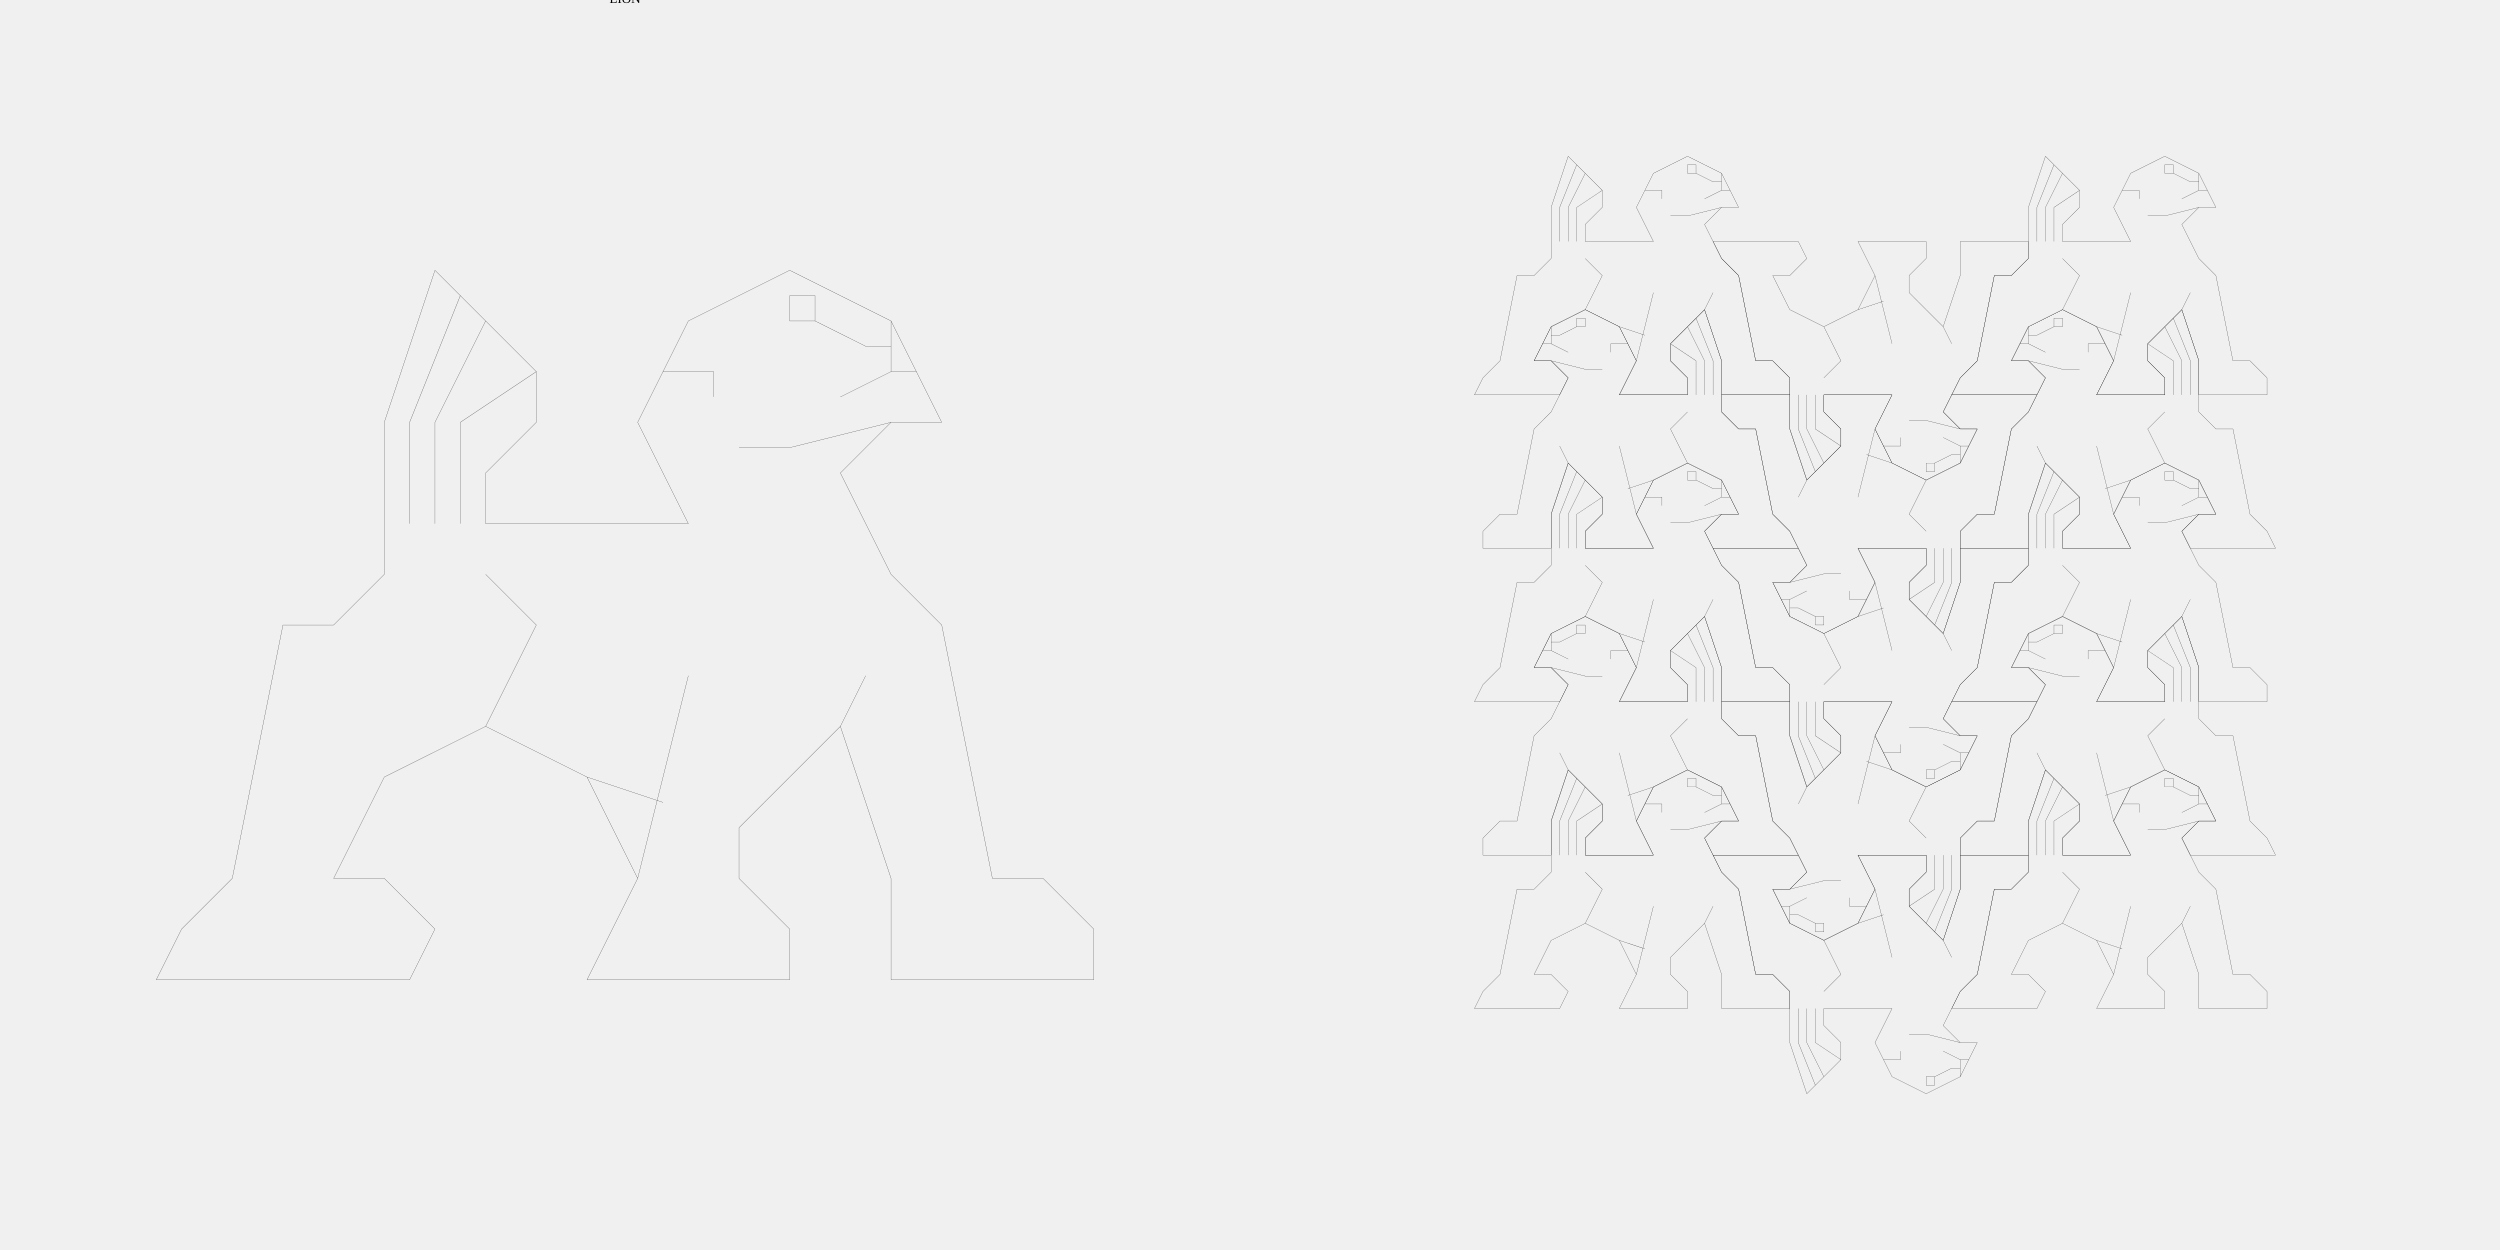
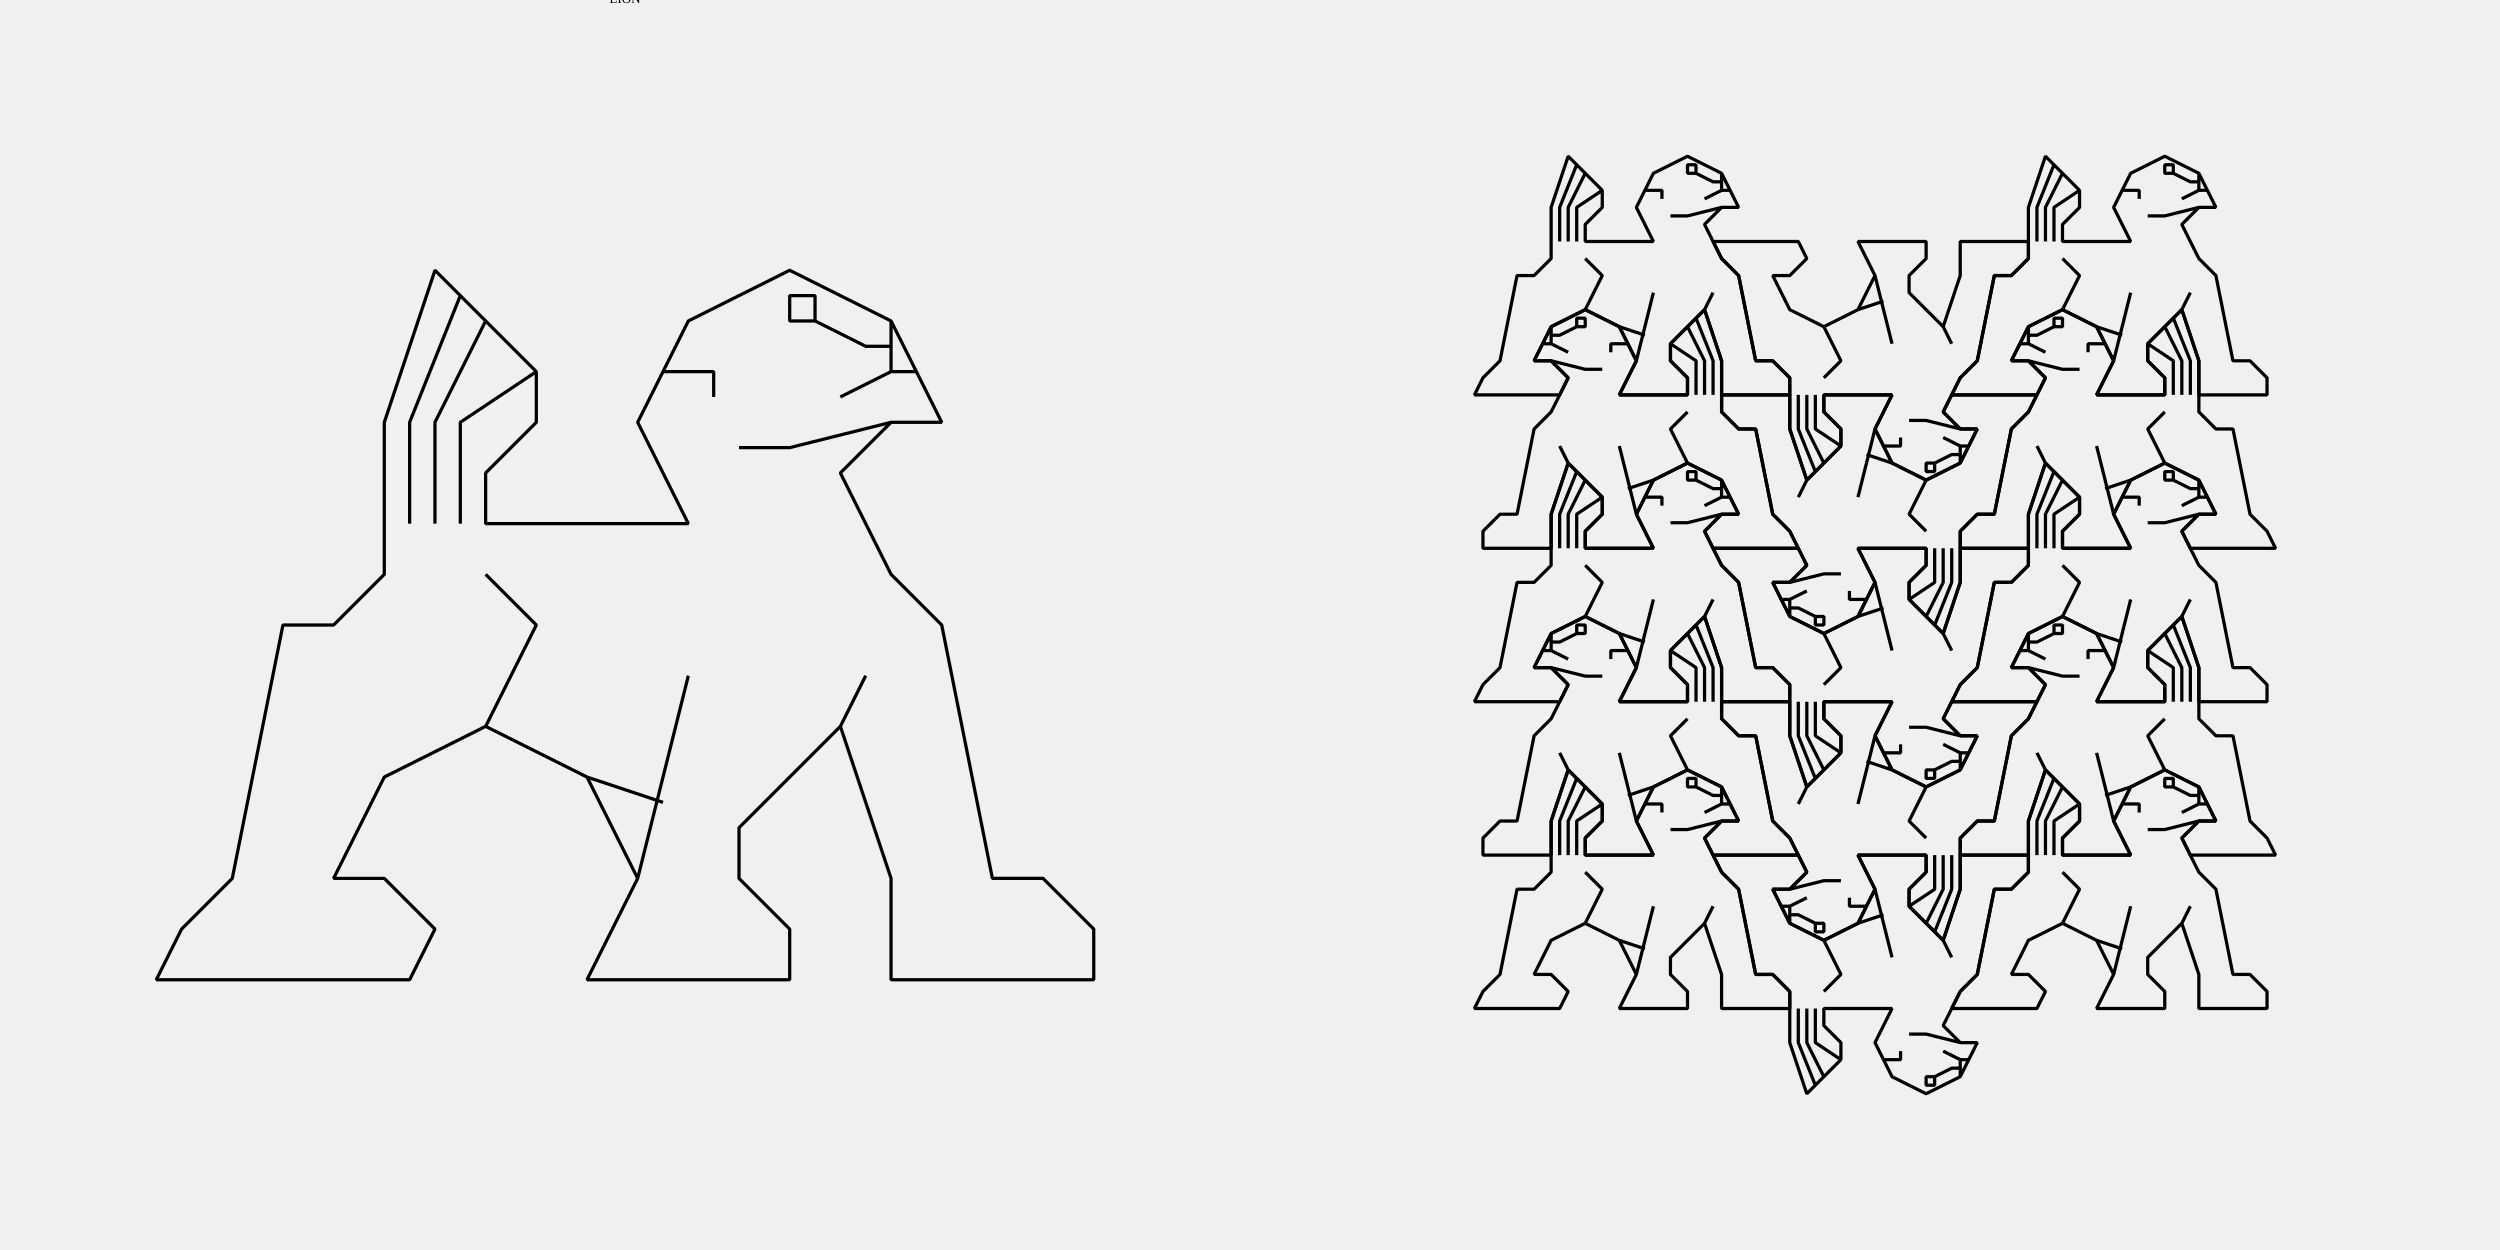
<svg xmlns="http://www.w3.org/2000/svg" font-size="1" viewBox="0.0 0.0 720.0 360" stroke="rgb(0,0,0)" width="720" stroke-opacity="1" height="360" version="1.1">
  <defs />
  <g stroke-linejoin="miter" fill-opacity="1.0" fill="rgb(240,240,240)" stroke="rgb(0,0,0)" stroke-linecap="butt" stroke-miterlimit="10.0" stroke-opacity="1.0" stroke-width="0.0">
    <path d="M 720,360 l -0,-360 h -360 l -0,360 Z" />
  </g>
-   <g stroke-linejoin="bevel" fill-opacity="0.0" fill="rgb(0,0,0)" stroke="rgb(0,0,0)" stroke-linecap="butt" stroke-miterlimit="10.0" stroke-opacity="1.0" stroke-width="5.624999999999998e-2">
+   <g stroke-linejoin="bevel" fill-opacity="0.0" fill="rgb(0,0,0)" stroke="rgb(0,0,0)" stroke-linecap="butt" stroke-miterlimit="10.0" stroke-opacity="1.0" stroke-width="0.937">
    <path d="M 586.636,69.546 v -9.818 l 4.909,-12.273 l 2.454,2.454 l -4.909,9.818 v 9.818 v -9.818 l 4.909,-9.818 l 4.909,4.909 l -7.364,4.909 v 9.818 v -9.818 l 7.364,-4.909 v 4.909 l -4.909,4.909 v 4.909 h 19.636 l -4.909,-9.818 l 2.454,-4.909 h 4.909 v 2.454 v -2.454 h -4.909 l 2.454,-4.909 l 9.818,-4.909 l 9.818,4.909 v 4.909 l -4.909,2.454 l 4.909,-2.454 h 2.454 h -2.454 v -2.454 h -2.454 l -4.909,-2.454 h -2.454 v -2.454 h 2.454 v 2.454 l 4.909,2.454 h 2.454 v -2.454 l 4.909,9.818 h -4.909 l -9.818,2.454 h -4.909 h 4.909 l 9.818,-2.454 l -4.909,4.909 l 4.909,9.818 l 4.909,4.909 l 4.909,24.546 h 4.909 l 4.909,4.909 v 4.909 h -19.636 v -9.818 l -4.909,-14.727 l 2.454,-4.909 l -2.454,4.909 l -9.818,9.818 v 4.909 l 4.909,4.909 v 4.909 h -19.636 l 4.909,-9.818 l 4.909,-19.636 l -4.909,19.636 l -4.909,-9.818 l 7.364,2.454 l -7.364,-2.454 l -9.818,-4.909 l 4.909,-9.818 l -4.909,-4.909 l 4.909,4.909 l -4.909,9.818 l -9.818,4.909 l -4.909,9.818 h 4.909 l 4.909,4.909 l -2.454,4.909 h -24.546 l 2.454,-4.909 l 4.909,-4.909 l 4.909,-24.546 h 4.909 l 4.909,-4.909 v -14.727 l 4.909,-14.727 l 2.454,2.454 l -4.909,12.273 v 9.818 " />
  </g>
-   <g stroke-linejoin="bevel" fill-opacity="0.0" fill="rgb(0,0,0)" stroke="rgb(0,0,0)" stroke-linecap="butt" stroke-miterlimit="10.0" stroke-opacity="1.0" stroke-width="5.624999999999998e-2">
+   <g stroke-linejoin="bevel" fill-opacity="0.0" fill="rgb(0,0,0)" stroke="rgb(0,0,0)" stroke-linecap="butt" stroke-miterlimit="10.0" stroke-opacity="1.0" stroke-width="0.937">
    <path d="M 630.818,113.727 v -9.818 l -4.909,-12.273 l -2.454,2.454 l 4.909,9.818 v 9.818 v -9.818 l -4.909,-9.818 l -4.909,4.909 l 7.364,4.909 v 9.818 v -9.818 l -7.364,-4.909 v 4.909 l 4.909,4.909 v 4.909 h -19.636 l 4.909,-9.818 l -2.454,-4.909 h -4.909 v 2.454 v -2.454 h 4.909 l -2.454,-4.909 l -9.818,-4.909 l -9.818,4.909 v 4.909 l 4.909,2.454 l -4.909,-2.454 h -2.454 h 2.454 v -2.454 h 2.454 l 4.909,-2.454 h 2.454 v -2.454 h -2.454 v 2.454 l -4.909,2.454 h -2.454 v -2.454 l -4.909,9.818 h 4.909 l 9.818,2.454 h 4.909 h -4.909 l -9.818,-2.454 l 4.909,4.909 l -4.909,9.818 l -4.909,4.909 l -4.909,24.546 h -4.909 l -4.909,4.909 v 4.909 h 19.636 v -9.818 l 4.909,-14.727 l -2.454,-4.909 l 2.454,4.909 l 9.818,9.818 v 4.909 l -4.909,4.909 v 4.909 h 19.636 l -4.909,-9.818 l -4.909,-19.636 l 4.909,19.636 l 4.909,-9.818 l -7.364,2.454 l 7.364,-2.454 l 9.818,-4.909 l -4.909,-9.818 l 4.909,-4.909 l -4.909,4.909 l 4.909,9.818 l 9.818,4.909 l 4.909,9.818 h -4.909 l -4.909,4.909 l 2.454,4.909 h 24.546 l -2.454,-4.909 l -4.909,-4.909 l -4.909,-24.546 h -4.909 l -4.909,-4.909 v -14.727 l -4.909,-14.727 l -2.454,2.454 l 4.909,12.273 v 9.818 " />
  </g>
-   <g stroke-linejoin="bevel" fill-opacity="0.0" fill="rgb(0,0,0)" stroke="rgb(0,0,0)" stroke-linecap="butt" stroke-miterlimit="10.0" stroke-opacity="1.0" stroke-width="5.624999999999998e-2">
+   <g stroke-linejoin="bevel" fill-opacity="0.0" fill="rgb(0,0,0)" stroke="rgb(0,0,0)" stroke-linecap="butt" stroke-miterlimit="10.0" stroke-opacity="1.0" stroke-width="0.937">
    <path d="M 586.636,157.909 v -9.818 l 4.909,-12.273 l 2.454,2.454 l -4.909,9.818 v 9.818 v -9.818 l 4.909,-9.818 l 4.909,4.909 l -7.364,4.909 v 9.818 v -9.818 l 7.364,-4.909 v 4.909 l -4.909,4.909 v 4.909 h 19.636 l -4.909,-9.818 l 2.454,-4.909 h 4.909 v 2.454 v -2.454 h -4.909 l 2.454,-4.909 l 9.818,-4.909 l 9.818,4.909 v 4.909 l -4.909,2.454 l 4.909,-2.454 h 2.454 h -2.454 v -2.454 h -2.454 l -4.909,-2.454 h -2.454 v -2.454 h 2.454 v 2.454 l 4.909,2.454 h 2.454 v -2.454 l 4.909,9.818 h -4.909 l -9.818,2.454 h -4.909 h 4.909 l 9.818,-2.454 l -4.909,4.909 l 4.909,9.818 l 4.909,4.909 l 4.909,24.546 h 4.909 l 4.909,4.909 v 4.909 h -19.636 v -9.818 l -4.909,-14.727 l 2.454,-4.909 l -2.454,4.909 l -9.818,9.818 v 4.909 l 4.909,4.909 v 4.909 h -19.636 l 4.909,-9.818 l 4.909,-19.636 l -4.909,19.636 l -4.909,-9.818 l 7.364,2.454 l -7.364,-2.454 l -9.818,-4.909 l 4.909,-9.818 l -4.909,-4.909 l 4.909,4.909 l -4.909,9.818 l -9.818,4.909 l -4.909,9.818 h 4.909 l 4.909,4.909 l -2.454,4.909 h -24.546 l 2.454,-4.909 l 4.909,-4.909 l 4.909,-24.546 h 4.909 l 4.909,-4.909 v -14.727 l 4.909,-14.727 l 2.454,2.454 l -4.909,12.273 v 9.818 " />
  </g>
-   <g stroke-linejoin="bevel" fill-opacity="0.0" fill="rgb(0,0,0)" stroke="rgb(0,0,0)" stroke-linecap="butt" stroke-miterlimit="10.0" stroke-opacity="1.0" stroke-width="5.624999999999998e-2">
+   <g stroke-linejoin="bevel" fill-opacity="0.0" fill="rgb(0,0,0)" stroke="rgb(0,0,0)" stroke-linecap="butt" stroke-miterlimit="10.0" stroke-opacity="1.0" stroke-width="0.937">
    <path d="M 630.818,202.091 v -9.818 l -4.909,-12.273 l -2.454,2.454 l 4.909,9.818 v 9.818 v -9.818 l -4.909,-9.818 l -4.909,4.909 l 7.364,4.909 v 9.818 v -9.818 l -7.364,-4.909 v 4.909 l 4.909,4.909 v 4.909 h -19.636 l 4.909,-9.818 l -2.454,-4.909 h -4.909 v 2.454 v -2.454 h 4.909 l -2.454,-4.909 l -9.818,-4.909 l -9.818,4.909 v 4.909 l 4.909,2.454 l -4.909,-2.454 h -2.454 h 2.454 v -2.454 h 2.454 l 4.909,-2.454 h 2.454 v -2.454 h -2.454 v 2.454 l -4.909,2.454 h -2.454 v -2.454 l -4.909,9.818 h 4.909 l 9.818,2.454 h 4.909 h -4.909 l -9.818,-2.454 l 4.909,4.909 l -4.909,9.818 l -4.909,4.909 l -4.909,24.546 h -4.909 l -4.909,4.909 v 4.909 h 19.636 v -9.818 l 4.909,-14.727 l -2.454,-4.909 l 2.454,4.909 l 9.818,9.818 v 4.909 l -4.909,4.909 v 4.909 h 19.636 l -4.909,-9.818 l -4.909,-19.636 l 4.909,19.636 l 4.909,-9.818 l -7.364,2.454 l 7.364,-2.454 l 9.818,-4.909 l -4.909,-9.818 l 4.909,-4.909 l -4.909,4.909 l 4.909,9.818 l 9.818,4.909 l 4.909,9.818 h -4.909 l -4.909,4.909 l 2.454,4.909 h 24.546 l -2.454,-4.909 l -4.909,-4.909 l -4.909,-24.546 h -4.909 l -4.909,-4.909 v -14.727 l -4.909,-14.727 l -2.454,2.454 l 4.909,12.273 v 9.818 " />
  </g>
-   <g stroke-linejoin="bevel" fill-opacity="0.0" fill="rgb(0,0,0)" stroke="rgb(0,0,0)" stroke-linecap="butt" stroke-miterlimit="10.0" stroke-opacity="1.0" stroke-width="5.624999999999998e-2">
+   <g stroke-linejoin="bevel" fill-opacity="0.0" fill="rgb(0,0,0)" stroke="rgb(0,0,0)" stroke-linecap="butt" stroke-miterlimit="10.0" stroke-opacity="1.0" stroke-width="0.937">
    <path d="M 586.636,246.273 v -9.818 l 4.909,-12.273 l 2.454,2.454 l -4.909,9.818 v 9.818 v -9.818 l 4.909,-9.818 l 4.909,4.909 l -7.364,4.909 v 9.818 v -9.818 l 7.364,-4.909 v 4.909 l -4.909,4.909 v 4.909 h 19.636 l -4.909,-9.818 l 2.454,-4.909 h 4.909 v 2.454 v -2.454 h -4.909 l 2.454,-4.909 l 9.818,-4.909 l 9.818,4.909 v 4.909 l -4.909,2.454 l 4.909,-2.454 h 2.454 h -2.454 v -2.454 h -2.454 l -4.909,-2.454 h -2.454 v -2.454 h 2.454 v 2.454 l 4.909,2.454 h 2.454 v -2.454 l 4.909,9.818 h -4.909 l -9.818,2.454 h -4.909 h 4.909 l 9.818,-2.454 l -4.909,4.909 l 4.909,9.818 l 4.909,4.909 l 4.909,24.546 h 4.909 l 4.909,4.909 v 4.909 h -19.636 v -9.818 l -4.909,-14.727 l 2.454,-4.909 l -2.454,4.909 l -9.818,9.818 v 4.909 l 4.909,4.909 v 4.909 h -19.636 l 4.909,-9.818 l 4.909,-19.636 l -4.909,19.636 l -4.909,-9.818 l 7.364,2.454 l -7.364,-2.454 l -9.818,-4.909 l 4.909,-9.818 l -4.909,-4.909 l 4.909,4.909 l -4.909,9.818 l -9.818,4.909 l -4.909,9.818 h 4.909 l 4.909,4.909 l -2.454,4.909 h -24.546 l 2.454,-4.909 l 4.909,-4.909 l 4.909,-24.546 h 4.909 l 4.909,-4.909 v -14.727 l 4.909,-14.727 l 2.454,2.454 l -4.909,12.273 v 9.818 " />
  </g>
-   <g stroke-linejoin="bevel" fill-opacity="0.0" fill="rgb(0,0,0)" stroke="rgb(0,0,0)" stroke-linecap="butt" stroke-miterlimit="10.0" stroke-opacity="1.0" stroke-width="5.624999999999998e-2">
+   <g stroke-linejoin="bevel" fill-opacity="0.0" fill="rgb(0,0,0)" stroke="rgb(0,0,0)" stroke-linecap="butt" stroke-miterlimit="10.0" stroke-opacity="1.0" stroke-width="0.937">
    <path d="M 517.909,113.727 v 9.818 l 4.909,12.273 l 2.454,-2.454 l -4.909,-9.818 v -9.818 v 9.818 l 4.909,9.818 l 4.909,-4.909 l -7.364,-4.909 v -9.818 v 9.818 l 7.364,4.909 v -4.909 l -4.909,-4.909 v -4.909 h 19.636 l -4.909,9.818 l 2.454,4.909 h 4.909 v -2.454 v 2.454 h -4.909 l 2.454,4.909 l 9.818,4.909 l 9.818,-4.909 v -4.909 l -4.909,-2.454 l 4.909,2.454 h 2.454 h -2.454 v 2.454 h -2.454 l -4.909,2.454 h -2.454 v 2.454 h 2.454 v -2.454 l 4.909,-2.454 h 2.454 v 2.454 l 4.909,-9.818 h -4.909 l -9.818,-2.454 h -4.909 h 4.909 l 9.818,2.454 l -4.909,-4.909 l 4.909,-9.818 l 4.909,-4.909 l 4.909,-24.546 h 4.909 l 4.909,-4.909 v -4.909 h -19.636 v 9.818 l -4.909,14.727 l 2.454,4.909 l -2.454,-4.909 l -9.818,-9.818 v -4.909 l 4.909,-4.909 v -4.909 h -19.636 l 4.909,9.818 l 4.909,19.636 l -4.909,-19.636 l -4.909,9.818 l 7.364,-2.454 l -7.364,2.454 l -9.818,4.909 l 4.909,9.818 l -4.909,4.909 l 4.909,-4.909 l -4.909,-9.818 l -9.818,-4.909 l -4.909,-9.818 h 4.909 l 4.909,-4.909 l -2.454,-4.909 h -24.546 l 2.454,4.909 l 4.909,4.909 l 4.909,24.546 h 4.909 l 4.909,4.909 v 14.727 l 4.909,14.727 l 2.454,-2.454 l -4.909,-12.273 v -9.818 " />
  </g>
-   <g stroke-linejoin="bevel" fill-opacity="0.0" fill="rgb(0,0,0)" stroke="rgb(0,0,0)" stroke-linecap="butt" stroke-miterlimit="10.0" stroke-opacity="1.0" stroke-width="5.624999999999998e-2">
+   <g stroke-linejoin="bevel" fill-opacity="0.0" fill="rgb(0,0,0)" stroke="rgb(0,0,0)" stroke-linecap="butt" stroke-miterlimit="10.0" stroke-opacity="1.0" stroke-width="0.937">
    <path d="M 562.091,157.909 v 9.818 l -4.909,12.273 l -2.454,-2.454 l 4.909,-9.818 v -9.818 v 9.818 l -4.909,9.818 l -4.909,-4.909 l 7.364,-4.909 v -9.818 v 9.818 l -7.364,4.909 v -4.909 l 4.909,-4.909 v -4.909 h -19.636 l 4.909,9.818 l -2.454,4.909 h -4.909 v -2.454 v 2.454 h 4.909 l -2.454,4.909 l -9.818,4.909 l -9.818,-4.909 v -4.909 l 4.909,-2.454 l -4.909,2.454 h -2.454 h 2.454 v 2.454 h 2.454 l 4.909,2.454 h 2.454 v 2.454 h -2.454 v -2.454 l -4.909,-2.454 h -2.454 v 2.454 l -4.909,-9.818 h 4.909 l 9.818,-2.454 h 4.909 h -4.909 l -9.818,2.454 l 4.909,-4.909 l -4.909,-9.818 l -4.909,-4.909 l -4.909,-24.546 h -4.909 l -4.909,-4.909 v -4.909 h 19.636 v 9.818 l 4.909,14.727 l -2.454,4.909 l 2.454,-4.909 l 9.818,-9.818 v -4.909 l -4.909,-4.909 v -4.909 h 19.636 l -4.909,9.818 l -4.909,19.636 l 4.909,-19.636 l 4.909,9.818 l -7.364,-2.454 l 7.364,2.454 l 9.818,4.909 l -4.909,9.818 l 4.909,4.909 l -4.909,-4.909 l 4.909,-9.818 l 9.818,-4.909 l 4.909,-9.818 h -4.909 l -4.909,-4.909 l 2.454,-4.909 h 24.546 l -2.454,4.909 l -4.909,4.909 l -4.909,24.546 h -4.909 l -4.909,4.909 v 14.727 l -4.909,14.727 l -2.454,-2.454 l 4.909,-12.273 v -9.818 " />
  </g>
-   <g stroke-linejoin="bevel" fill-opacity="0.0" fill="rgb(0,0,0)" stroke="rgb(0,0,0)" stroke-linecap="butt" stroke-miterlimit="10.0" stroke-opacity="1.0" stroke-width="5.624999999999998e-2">
+   <g stroke-linejoin="bevel" fill-opacity="0.0" fill="rgb(0,0,0)" stroke="rgb(0,0,0)" stroke-linecap="butt" stroke-miterlimit="10.0" stroke-opacity="1.0" stroke-width="0.937">
    <path d="M 517.909,202.091 v 9.818 l 4.909,12.273 l 2.454,-2.454 l -4.909,-9.818 v -9.818 v 9.818 l 4.909,9.818 l 4.909,-4.909 l -7.364,-4.909 v -9.818 v 9.818 l 7.364,4.909 v -4.909 l -4.909,-4.909 v -4.909 h 19.636 l -4.909,9.818 l 2.454,4.909 h 4.909 v -2.454 v 2.454 h -4.909 l 2.454,4.909 l 9.818,4.909 l 9.818,-4.909 v -4.909 l -4.909,-2.454 l 4.909,2.454 h 2.454 h -2.454 v 2.454 h -2.454 l -4.909,2.454 h -2.454 v 2.454 h 2.454 v -2.454 l 4.909,-2.454 h 2.454 v 2.454 l 4.909,-9.818 h -4.909 l -9.818,-2.454 h -4.909 h 4.909 l 9.818,2.454 l -4.909,-4.909 l 4.909,-9.818 l 4.909,-4.909 l 4.909,-24.546 h 4.909 l 4.909,-4.909 v -4.909 h -19.636 v 9.818 l -4.909,14.727 l 2.454,4.909 l -2.454,-4.909 l -9.818,-9.818 v -4.909 l 4.909,-4.909 v -4.909 h -19.636 l 4.909,9.818 l 4.909,19.636 l -4.909,-19.636 l -4.909,9.818 l 7.364,-2.454 l -7.364,2.454 l -9.818,4.909 l 4.909,9.818 l -4.909,4.909 l 4.909,-4.909 l -4.909,-9.818 l -9.818,-4.909 l -4.909,-9.818 h 4.909 l 4.909,-4.909 l -2.454,-4.909 h -24.546 l 2.454,4.909 l 4.909,4.909 l 4.909,24.546 h 4.909 l 4.909,4.909 v 14.727 l 4.909,14.727 l 2.454,-2.454 l -4.909,-12.273 v -9.818 " />
  </g>
-   <g stroke-linejoin="bevel" fill-opacity="0.0" fill="rgb(0,0,0)" stroke="rgb(0,0,0)" stroke-linecap="butt" stroke-miterlimit="10.0" stroke-opacity="1.0" stroke-width="5.624999999999998e-2">
+   <g stroke-linejoin="bevel" fill-opacity="0.0" fill="rgb(0,0,0)" stroke="rgb(0,0,0)" stroke-linecap="butt" stroke-miterlimit="10.0" stroke-opacity="1.0" stroke-width="0.937">
    <path d="M 562.091,246.273 v 9.818 l -4.909,12.273 l -2.454,-2.454 l 4.909,-9.818 v -9.818 v 9.818 l -4.909,9.818 l -4.909,-4.909 l 7.364,-4.909 v -9.818 v 9.818 l -7.364,4.909 v -4.909 l 4.909,-4.909 v -4.909 h -19.636 l 4.909,9.818 l -2.454,4.909 h -4.909 v -2.454 v 2.454 h 4.909 l -2.454,4.909 l -9.818,4.909 l -9.818,-4.909 v -4.909 l 4.909,-2.454 l -4.909,2.454 h -2.454 h 2.454 v 2.454 h 2.454 l 4.909,2.454 h 2.454 v 2.454 h -2.454 v -2.454 l -4.909,-2.454 h -2.454 v 2.454 l -4.909,-9.818 h 4.909 l 9.818,-2.454 h 4.909 h -4.909 l -9.818,2.454 l 4.909,-4.909 l -4.909,-9.818 l -4.909,-4.909 l -4.909,-24.546 h -4.909 l -4.909,-4.909 v -4.909 h 19.636 v 9.818 l 4.909,14.727 l -2.454,4.909 l 2.454,-4.909 l 9.818,-9.818 v -4.909 l -4.909,-4.909 v -4.909 h 19.636 l -4.909,9.818 l -4.909,19.636 l 4.909,-19.636 l 4.909,9.818 l -7.364,-2.454 l 7.364,2.454 l 9.818,4.909 l -4.909,9.818 l 4.909,4.909 l -4.909,-4.909 l 4.909,-9.818 l 9.818,-4.909 l 4.909,-9.818 h -4.909 l -4.909,-4.909 l 2.454,-4.909 h 24.546 l -2.454,4.909 l -4.909,4.909 l -4.909,24.546 h -4.909 l -4.909,4.909 v 14.727 l -4.909,14.727 l -2.454,-2.454 l 4.909,-12.273 v -9.818 " />
  </g>
-   <g stroke-linejoin="bevel" fill-opacity="0.0" fill="rgb(0,0,0)" stroke="rgb(0,0,0)" stroke-linecap="butt" stroke-miterlimit="10.0" stroke-opacity="1.0" stroke-width="5.624999999999998e-2">
+   <g stroke-linejoin="bevel" fill-opacity="0.0" fill="rgb(0,0,0)" stroke="rgb(0,0,0)" stroke-linecap="butt" stroke-miterlimit="10.0" stroke-opacity="1.0" stroke-width="0.937">
    <path d="M 517.909,290.454 v 9.818 l 4.909,12.273 l 2.454,-2.454 l -4.909,-9.818 v -9.818 v 9.818 l 4.909,9.818 l 4.909,-4.909 l -7.364,-4.909 v -9.818 v 9.818 l 7.364,4.909 v -4.909 l -4.909,-4.909 v -4.909 h 19.636 l -4.909,9.818 l 2.454,4.909 h 4.909 v -2.454 v 2.454 h -4.909 l 2.454,4.909 l 9.818,4.909 l 9.818,-4.909 v -4.909 l -4.909,-2.454 l 4.909,2.454 h 2.454 h -2.454 v 2.454 h -2.454 l -4.909,2.454 h -2.454 v 2.454 h 2.454 v -2.454 l 4.909,-2.454 h 2.454 v 2.454 l 4.909,-9.818 h -4.909 l -9.818,-2.454 h -4.909 h 4.909 l 9.818,2.454 l -4.909,-4.909 l 4.909,-9.818 l 4.909,-4.909 l 4.909,-24.546 h 4.909 l 4.909,-4.909 v -4.909 h -19.636 v 9.818 l -4.909,14.727 l 2.454,4.909 l -2.454,-4.909 l -9.818,-9.818 v -4.909 l 4.909,-4.909 v -4.909 h -19.636 l 4.909,9.818 l 4.909,19.636 l -4.909,-19.636 l -4.909,9.818 l 7.364,-2.454 l -7.364,2.454 l -9.818,4.909 l 4.909,9.818 l -4.909,4.909 l 4.909,-4.909 l -4.909,-9.818 l -9.818,-4.909 l -4.909,-9.818 h 4.909 l 4.909,-4.909 l -2.454,-4.909 h -24.546 l 2.454,4.909 l 4.909,4.909 l 4.909,24.546 h 4.909 l 4.909,4.909 v 14.727 l 4.909,14.727 l 2.454,-2.454 l -4.909,-12.273 v -9.818 " />
  </g>
-   <g stroke-linejoin="bevel" fill-opacity="0.0" fill="rgb(0,0,0)" stroke="rgb(0,0,0)" stroke-linecap="butt" stroke-miterlimit="10.0" stroke-opacity="1.0" stroke-width="5.624999999999998e-2">
+   <g stroke-linejoin="bevel" fill-opacity="0.0" fill="rgb(0,0,0)" stroke="rgb(0,0,0)" stroke-linecap="butt" stroke-miterlimit="10.0" stroke-opacity="1.0" stroke-width="0.937">
    <path d="M 449.182,69.546 v -9.818 l 4.909,-12.273 l 2.454,2.454 l -4.909,9.818 v 9.818 v -9.818 l 4.909,-9.818 l 4.909,4.909 l -7.364,4.909 v 9.818 v -9.818 l 7.364,-4.909 v 4.909 l -4.909,4.909 v 4.909 h 19.636 l -4.909,-9.818 l 2.454,-4.909 h 4.909 v 2.454 v -2.454 h -4.909 l 2.454,-4.909 l 9.818,-4.909 l 9.818,4.909 v 4.909 l -4.909,2.454 l 4.909,-2.454 h 2.454 h -2.454 v -2.454 h -2.454 l -4.909,-2.454 h -2.454 v -2.454 h 2.454 v 2.454 l 4.909,2.454 h 2.454 v -2.454 l 4.909,9.818 h -4.909 l -9.818,2.454 h -4.909 h 4.909 l 9.818,-2.454 l -4.909,4.909 l 4.909,9.818 l 4.909,4.909 l 4.909,24.546 h 4.909 l 4.909,4.909 v 4.909 h -19.636 v -9.818 l -4.909,-14.727 l 2.454,-4.909 l -2.454,4.909 l -9.818,9.818 v 4.909 l 4.909,4.909 v 4.909 h -19.636 l 4.909,-9.818 l 4.909,-19.636 l -4.909,19.636 l -4.909,-9.818 l 7.364,2.454 l -7.364,-2.454 l -9.818,-4.909 l 4.909,-9.818 l -4.909,-4.909 l 4.909,4.909 l -4.909,9.818 l -9.818,4.909 l -4.909,9.818 h 4.909 l 4.909,4.909 l -2.454,4.909 h -24.546 l 2.454,-4.909 l 4.909,-4.909 l 4.909,-24.546 h 4.909 l 4.909,-4.909 v -14.727 l 4.909,-14.727 l 2.454,2.454 l -4.909,12.273 v 9.818 " />
  </g>
-   <g stroke-linejoin="bevel" fill-opacity="0.0" fill="rgb(0,0,0)" stroke="rgb(0,0,0)" stroke-linecap="butt" stroke-miterlimit="10.0" stroke-opacity="1.0" stroke-width="5.624999999999998e-2">
+   <g stroke-linejoin="bevel" fill-opacity="0.0" fill="rgb(0,0,0)" stroke="rgb(0,0,0)" stroke-linecap="butt" stroke-miterlimit="10.0" stroke-opacity="1.0" stroke-width="0.937">
    <path d="M 493.364,113.727 v -9.818 l -4.909,-12.273 l -2.454,2.454 l 4.909,9.818 v 9.818 v -9.818 l -4.909,-9.818 l -4.909,4.909 l 7.364,4.909 v 9.818 v -9.818 l -7.364,-4.909 v 4.909 l 4.909,4.909 v 4.909 h -19.636 l 4.909,-9.818 l -2.454,-4.909 h -4.909 v 2.454 v -2.454 h 4.909 l -2.454,-4.909 l -9.818,-4.909 l -9.818,4.909 v 4.909 l 4.909,2.454 l -4.909,-2.454 h -2.454 h 2.454 v -2.454 h 2.454 l 4.909,-2.454 h 2.454 v -2.454 h -2.454 v 2.454 l -4.909,2.454 h -2.454 v -2.454 l -4.909,9.818 h 4.909 l 9.818,2.454 h 4.909 h -4.909 l -9.818,-2.454 l 4.909,4.909 l -4.909,9.818 l -4.909,4.909 l -4.909,24.546 h -4.909 l -4.909,4.909 v 4.909 h 19.636 v -9.818 l 4.909,-14.727 l -2.454,-4.909 l 2.454,4.909 l 9.818,9.818 v 4.909 l -4.909,4.909 v 4.909 h 19.636 l -4.909,-9.818 l -4.909,-19.636 l 4.909,19.636 l 4.909,-9.818 l -7.364,2.454 l 7.364,-2.454 l 9.818,-4.909 l -4.909,-9.818 l 4.909,-4.909 l -4.909,4.909 l 4.909,9.818 l 9.818,4.909 l 4.909,9.818 h -4.909 l -4.909,4.909 l 2.454,4.909 h 24.546 l -2.454,-4.909 l -4.909,-4.909 l -4.909,-24.546 h -4.909 l -4.909,-4.909 v -14.727 l -4.909,-14.727 l -2.454,2.454 l 4.909,12.273 v 9.818 " />
  </g>
-   <g stroke-linejoin="bevel" fill-opacity="0.0" fill="rgb(0,0,0)" stroke="rgb(0,0,0)" stroke-linecap="butt" stroke-miterlimit="10.0" stroke-opacity="1.0" stroke-width="5.624999999999998e-2">
+   <g stroke-linejoin="bevel" fill-opacity="0.0" fill="rgb(0,0,0)" stroke="rgb(0,0,0)" stroke-linecap="butt" stroke-miterlimit="10.0" stroke-opacity="1.0" stroke-width="0.937">
    <path d="M 449.182,157.909 v -9.818 l 4.909,-12.273 l 2.454,2.454 l -4.909,9.818 v 9.818 v -9.818 l 4.909,-9.818 l 4.909,4.909 l -7.364,4.909 v 9.818 v -9.818 l 7.364,-4.909 v 4.909 l -4.909,4.909 v 4.909 h 19.636 l -4.909,-9.818 l 2.454,-4.909 h 4.909 v 2.454 v -2.454 h -4.909 l 2.454,-4.909 l 9.818,-4.909 l 9.818,4.909 v 4.909 l -4.909,2.454 l 4.909,-2.454 h 2.454 h -2.454 v -2.454 h -2.454 l -4.909,-2.454 h -2.454 v -2.454 h 2.454 v 2.454 l 4.909,2.454 h 2.454 v -2.454 l 4.909,9.818 h -4.909 l -9.818,2.454 h -4.909 h 4.909 l 9.818,-2.454 l -4.909,4.909 l 4.909,9.818 l 4.909,4.909 l 4.909,24.546 h 4.909 l 4.909,4.909 v 4.909 h -19.636 v -9.818 l -4.909,-14.727 l 2.454,-4.909 l -2.454,4.909 l -9.818,9.818 v 4.909 l 4.909,4.909 v 4.909 h -19.636 l 4.909,-9.818 l 4.909,-19.636 l -4.909,19.636 l -4.909,-9.818 l 7.364,2.454 l -7.364,-2.454 l -9.818,-4.909 l 4.909,-9.818 l -4.909,-4.909 l 4.909,4.909 l -4.909,9.818 l -9.818,4.909 l -4.909,9.818 h 4.909 l 4.909,4.909 l -2.454,4.909 h -24.546 l 2.454,-4.909 l 4.909,-4.909 l 4.909,-24.546 h 4.909 l 4.909,-4.909 v -14.727 l 4.909,-14.727 l 2.454,2.454 l -4.909,12.273 v 9.818 " />
  </g>
-   <g stroke-linejoin="bevel" fill-opacity="0.0" fill="rgb(0,0,0)" stroke="rgb(0,0,0)" stroke-linecap="butt" stroke-miterlimit="10.0" stroke-opacity="1.0" stroke-width="5.624999999999998e-2">
+   <g stroke-linejoin="bevel" fill-opacity="0.0" fill="rgb(0,0,0)" stroke="rgb(0,0,0)" stroke-linecap="butt" stroke-miterlimit="10.0" stroke-opacity="1.0" stroke-width="0.937">
    <path d="M 493.364,202.091 v -9.818 l -4.909,-12.273 l -2.454,2.454 l 4.909,9.818 v 9.818 v -9.818 l -4.909,-9.818 l -4.909,4.909 l 7.364,4.909 v 9.818 v -9.818 l -7.364,-4.909 v 4.909 l 4.909,4.909 v 4.909 h -19.636 l 4.909,-9.818 l -2.454,-4.909 h -4.909 v 2.454 v -2.454 h 4.909 l -2.454,-4.909 l -9.818,-4.909 l -9.818,4.909 v 4.909 l 4.909,2.454 l -4.909,-2.454 h -2.454 h 2.454 v -2.454 h 2.454 l 4.909,-2.454 h 2.454 v -2.454 h -2.454 v 2.454 l -4.909,2.454 h -2.454 v -2.454 l -4.909,9.818 h 4.909 l 9.818,2.454 h 4.909 h -4.909 l -9.818,-2.454 l 4.909,4.909 l -4.909,9.818 l -4.909,4.909 l -4.909,24.546 h -4.909 l -4.909,4.909 v 4.909 h 19.636 v -9.818 l 4.909,-14.727 l -2.454,-4.909 l 2.454,4.909 l 9.818,9.818 v 4.909 l -4.909,4.909 v 4.909 h 19.636 l -4.909,-9.818 l -4.909,-19.636 l 4.909,19.636 l 4.909,-9.818 l -7.364,2.454 l 7.364,-2.454 l 9.818,-4.909 l -4.909,-9.818 l 4.909,-4.909 l -4.909,4.909 l 4.909,9.818 l 9.818,4.909 l 4.909,9.818 h -4.909 l -4.909,4.909 l 2.454,4.909 h 24.546 l -2.454,-4.909 l -4.909,-4.909 l -4.909,-24.546 h -4.909 l -4.909,-4.909 v -14.727 l -4.909,-14.727 l -2.454,2.454 l 4.909,12.273 v 9.818 " />
  </g>
-   <g stroke-linejoin="bevel" fill-opacity="0.0" fill="rgb(0,0,0)" stroke="rgb(0,0,0)" stroke-linecap="butt" stroke-miterlimit="10.0" stroke-opacity="1.0" stroke-width="5.624999999999998e-2">
+   <g stroke-linejoin="bevel" fill-opacity="0.0" fill="rgb(0,0,0)" stroke="rgb(0,0,0)" stroke-linecap="butt" stroke-miterlimit="10.0" stroke-opacity="1.0" stroke-width="0.937">
    <path d="M 449.182,246.273 v -9.818 l 4.909,-12.273 l 2.454,2.454 l -4.909,9.818 v 9.818 v -9.818 l 4.909,-9.818 l 4.909,4.909 l -7.364,4.909 v 9.818 v -9.818 l 7.364,-4.909 v 4.909 l -4.909,4.909 v 4.909 h 19.636 l -4.909,-9.818 l 2.454,-4.909 h 4.909 v 2.454 v -2.454 h -4.909 l 2.454,-4.909 l 9.818,-4.909 l 9.818,4.909 v 4.909 l -4.909,2.454 l 4.909,-2.454 h 2.454 h -2.454 v -2.454 h -2.454 l -4.909,-2.454 h -2.454 v -2.454 h 2.454 v 2.454 l 4.909,2.454 h 2.454 v -2.454 l 4.909,9.818 h -4.909 l -9.818,2.454 h -4.909 h 4.909 l 9.818,-2.454 l -4.909,4.909 l 4.909,9.818 l 4.909,4.909 l 4.909,24.546 h 4.909 l 4.909,4.909 v 4.909 h -19.636 v -9.818 l -4.909,-14.727 l 2.454,-4.909 l -2.454,4.909 l -9.818,9.818 v 4.909 l 4.909,4.909 v 4.909 h -19.636 l 4.909,-9.818 l 4.909,-19.636 l -4.909,19.636 l -4.909,-9.818 l 7.364,2.454 l -7.364,-2.454 l -9.818,-4.909 l 4.909,-9.818 l -4.909,-4.909 l 4.909,4.909 l -4.909,9.818 l -9.818,4.909 l -4.909,9.818 h 4.909 l 4.909,4.909 l -2.454,4.909 h -24.546 l 2.454,-4.909 l 4.909,-4.909 l 4.909,-24.546 h 4.909 l 4.909,-4.909 v -14.727 l 4.909,-14.727 l 2.454,2.454 l -4.909,12.273 v 9.818 " />
  </g>
  <g stroke-linejoin="miter" fill-opacity="1.0" fill="rgb(240,240,240)" stroke="rgb(0,0,0)" stroke-linecap="butt" stroke-miterlimit="10.0" stroke-opacity="1.0" stroke-width="0.0">
    <path d="M 360,360 l -0,-360 h -360 l -0,360 Z" />
  </g>
-   <g stroke-linejoin="bevel" fill-opacity="0.0" fill="rgb(0,0,0)" stroke="rgb(0,0,0)" stroke-linecap="butt" stroke-miterlimit="10.0" stroke-opacity="1.0" stroke-width="5.624999999999998e-2">
+   <g stroke-linejoin="bevel" fill-opacity="0.0" fill="rgb(0,0,0)" stroke="rgb(0,0,0)" stroke-linecap="butt" stroke-miterlimit="10.0" stroke-opacity="1.0" stroke-width="0.937">
    <path d="M 117.973,150.811 v -29.189 l 14.595,-36.486 l 7.297,7.297 l -14.595,29.189 v 29.189 v -29.189 l 14.595,-29.189 l 14.595,14.595 l -21.892,14.595 v 29.189 v -29.189 l 21.892,-14.595 v 14.595 l -14.595,14.595 v 14.595 h 58.378 l -14.595,-29.189 l 7.297,-14.595 h 14.595 v 7.297 v -7.297 h -14.595 l 7.297,-14.595 l 29.189,-14.595 l 29.189,14.595 v 14.595 l -14.595,7.297 l 14.595,-7.297 h 7.297 h -7.297 v -7.297 h -7.297 l -14.595,-7.297 h -7.297 v -7.297 h 7.297 v 7.297 l 14.595,7.297 h 7.297 v -7.297 l 14.595,29.189 h -14.595 l -29.189,7.297 h -14.595 h 14.595 l 29.189,-7.297 l -14.595,14.595 l 14.595,29.189 l 14.595,14.595 l 14.595,72.973 h 14.595 l 14.595,14.595 v 14.595 h -58.378 v -29.189 l -14.595,-43.784 l 7.297,-14.595 l -7.297,14.595 l -29.189,29.189 v 14.595 l 14.595,14.595 v 14.595 h -58.378 l 14.595,-29.189 l 14.595,-58.378 l -14.595,58.378 l -14.595,-29.189 l 21.892,7.297 l -21.892,-7.297 l -29.189,-14.595 l 14.595,-29.189 l -14.595,-14.595 l 14.595,14.595 l -14.595,29.189 l -29.189,14.595 l -14.595,29.189 h 14.595 l 14.595,14.595 l -7.297,14.595 h -72.973 l 7.297,-14.595 l 14.595,-14.595 l 14.595,-72.973 h 14.595 l 14.595,-14.595 v -43.784 l 14.595,-43.784 l 7.297,7.297 l -14.595,36.486 v 29.189 " />
  </g>
  <g stroke-linejoin="miter" fill-opacity="1.0" font-size="3.75px" fill="rgb(0,0,0)" stroke="rgb(0,0,0)" stroke-linecap="butt" stroke-miterlimit="10.0" stroke-opacity="1.0" stroke-width="2.036">
    <text transform="matrix(1,0,0,1,180,0)" stroke="none" dominant-baseline="middle" text-anchor="middle">LION</text>
  </g>
</svg>
